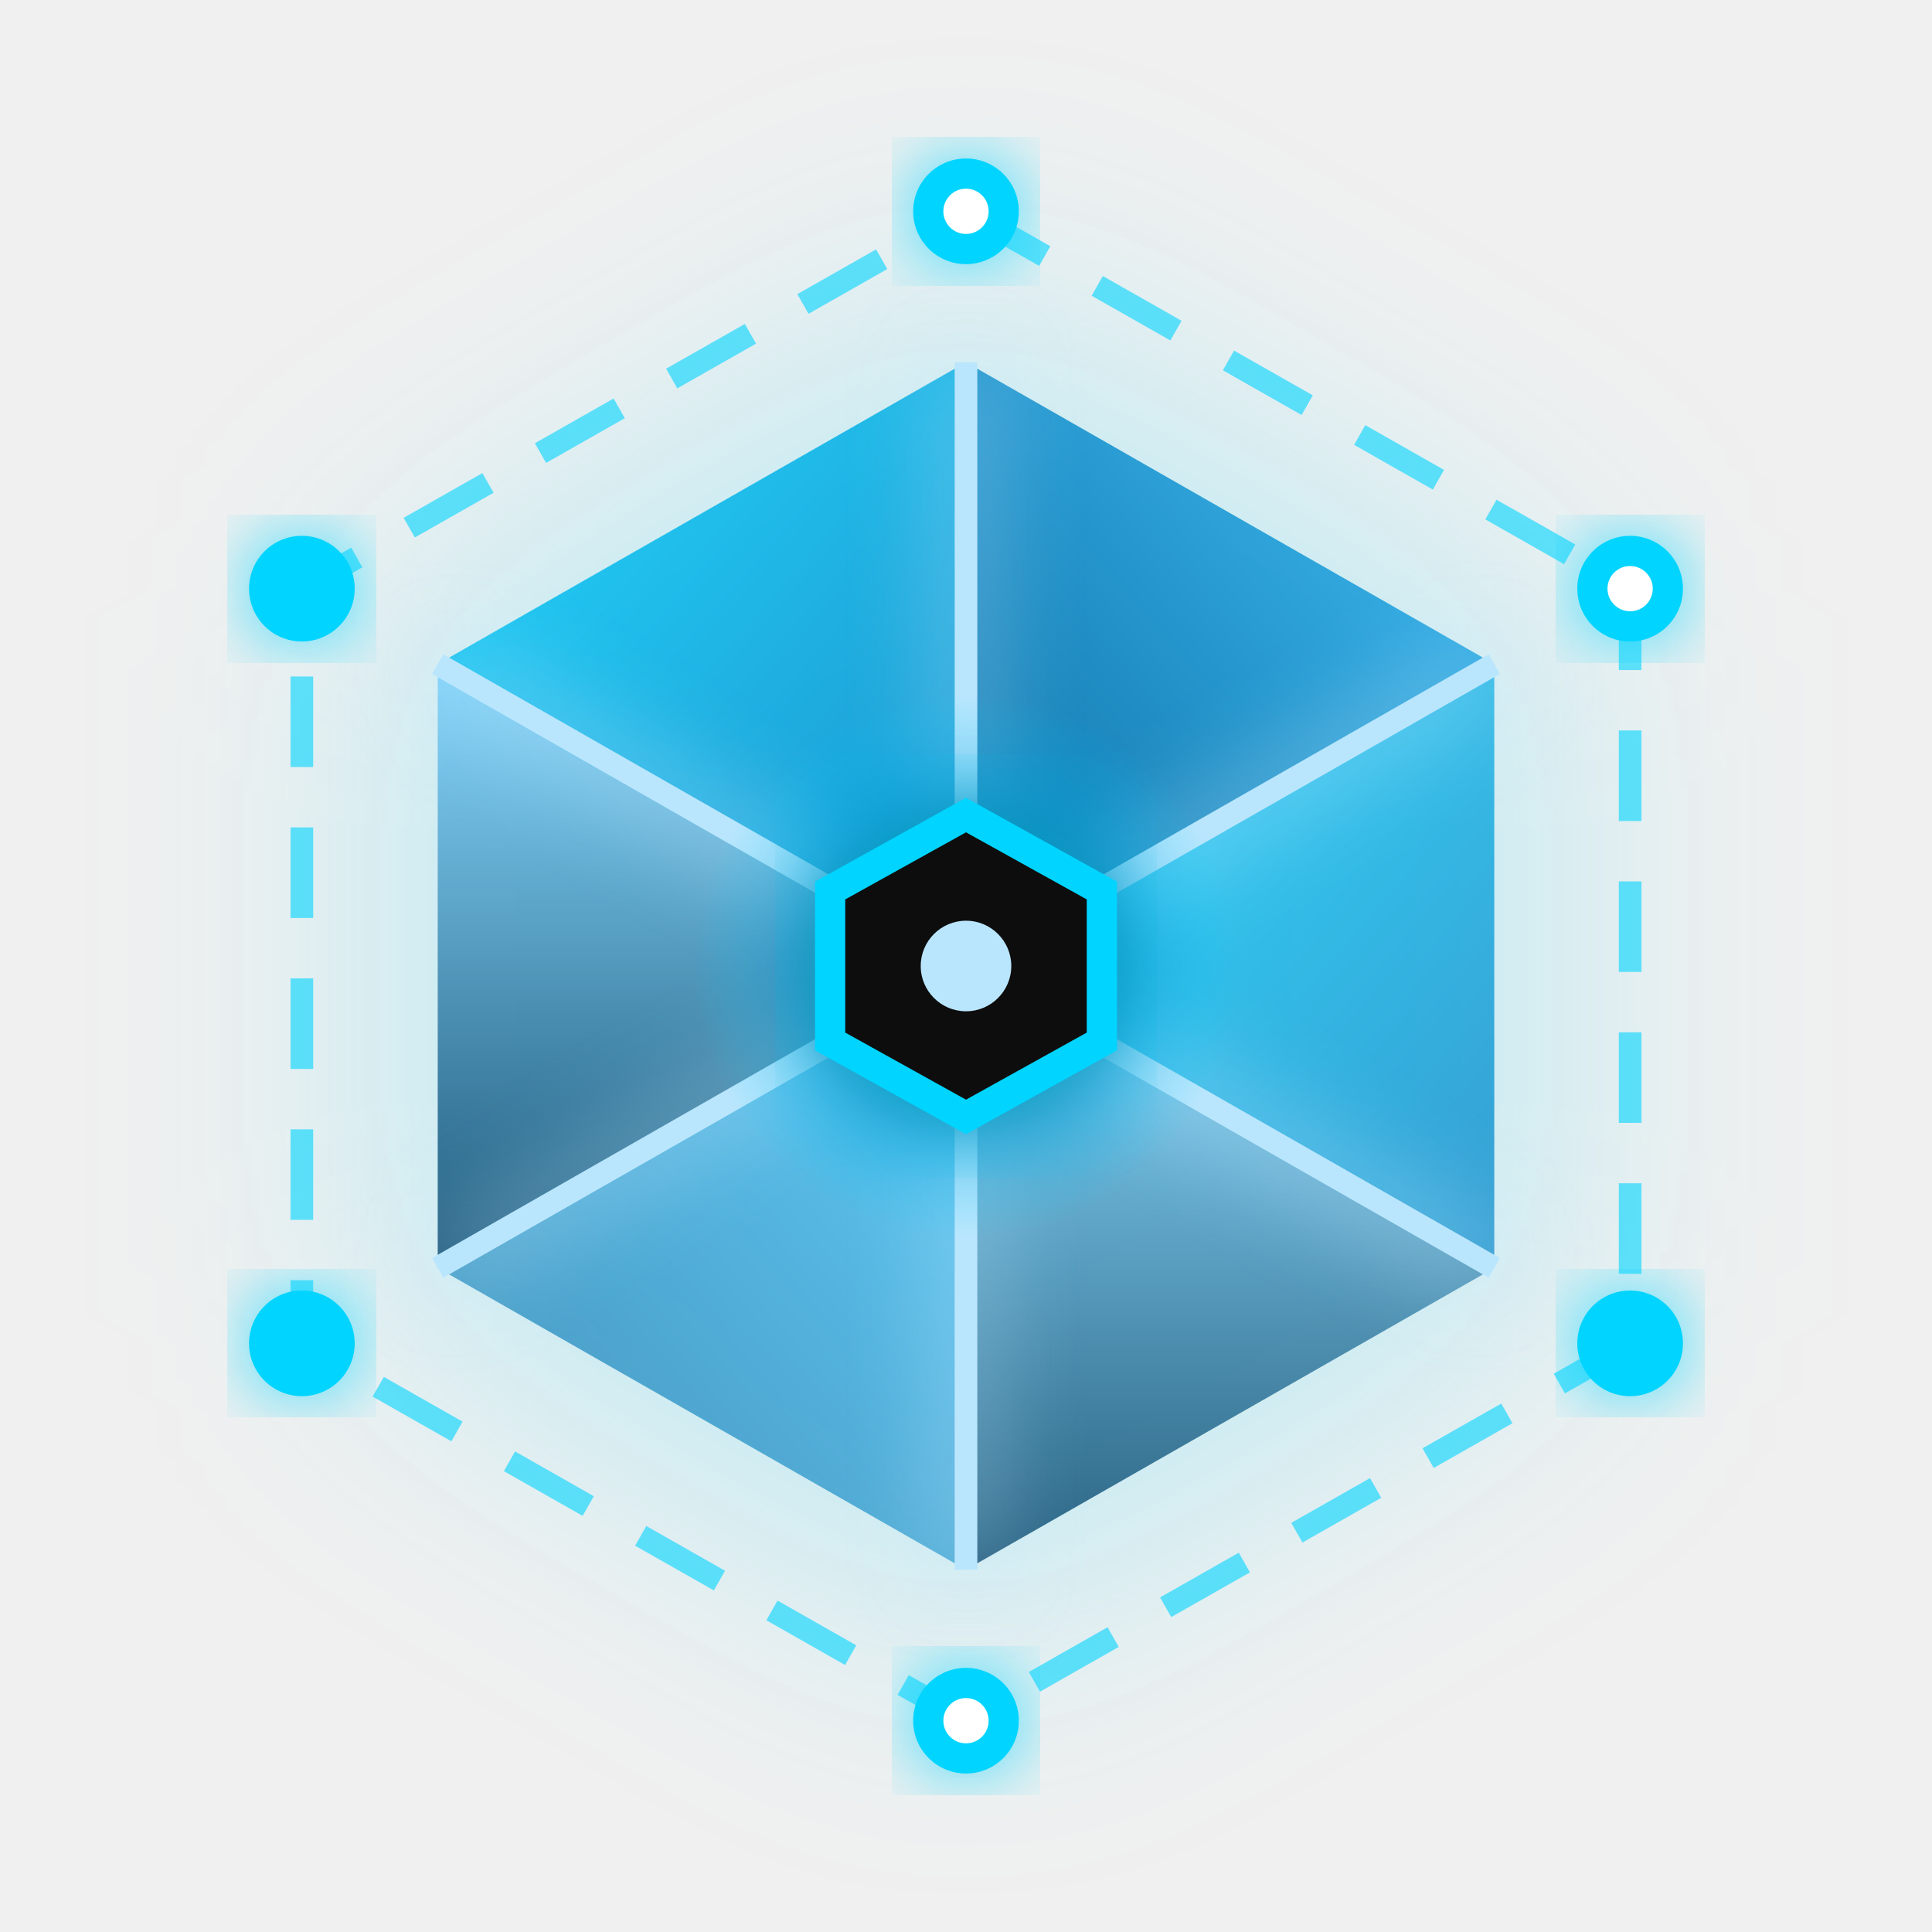
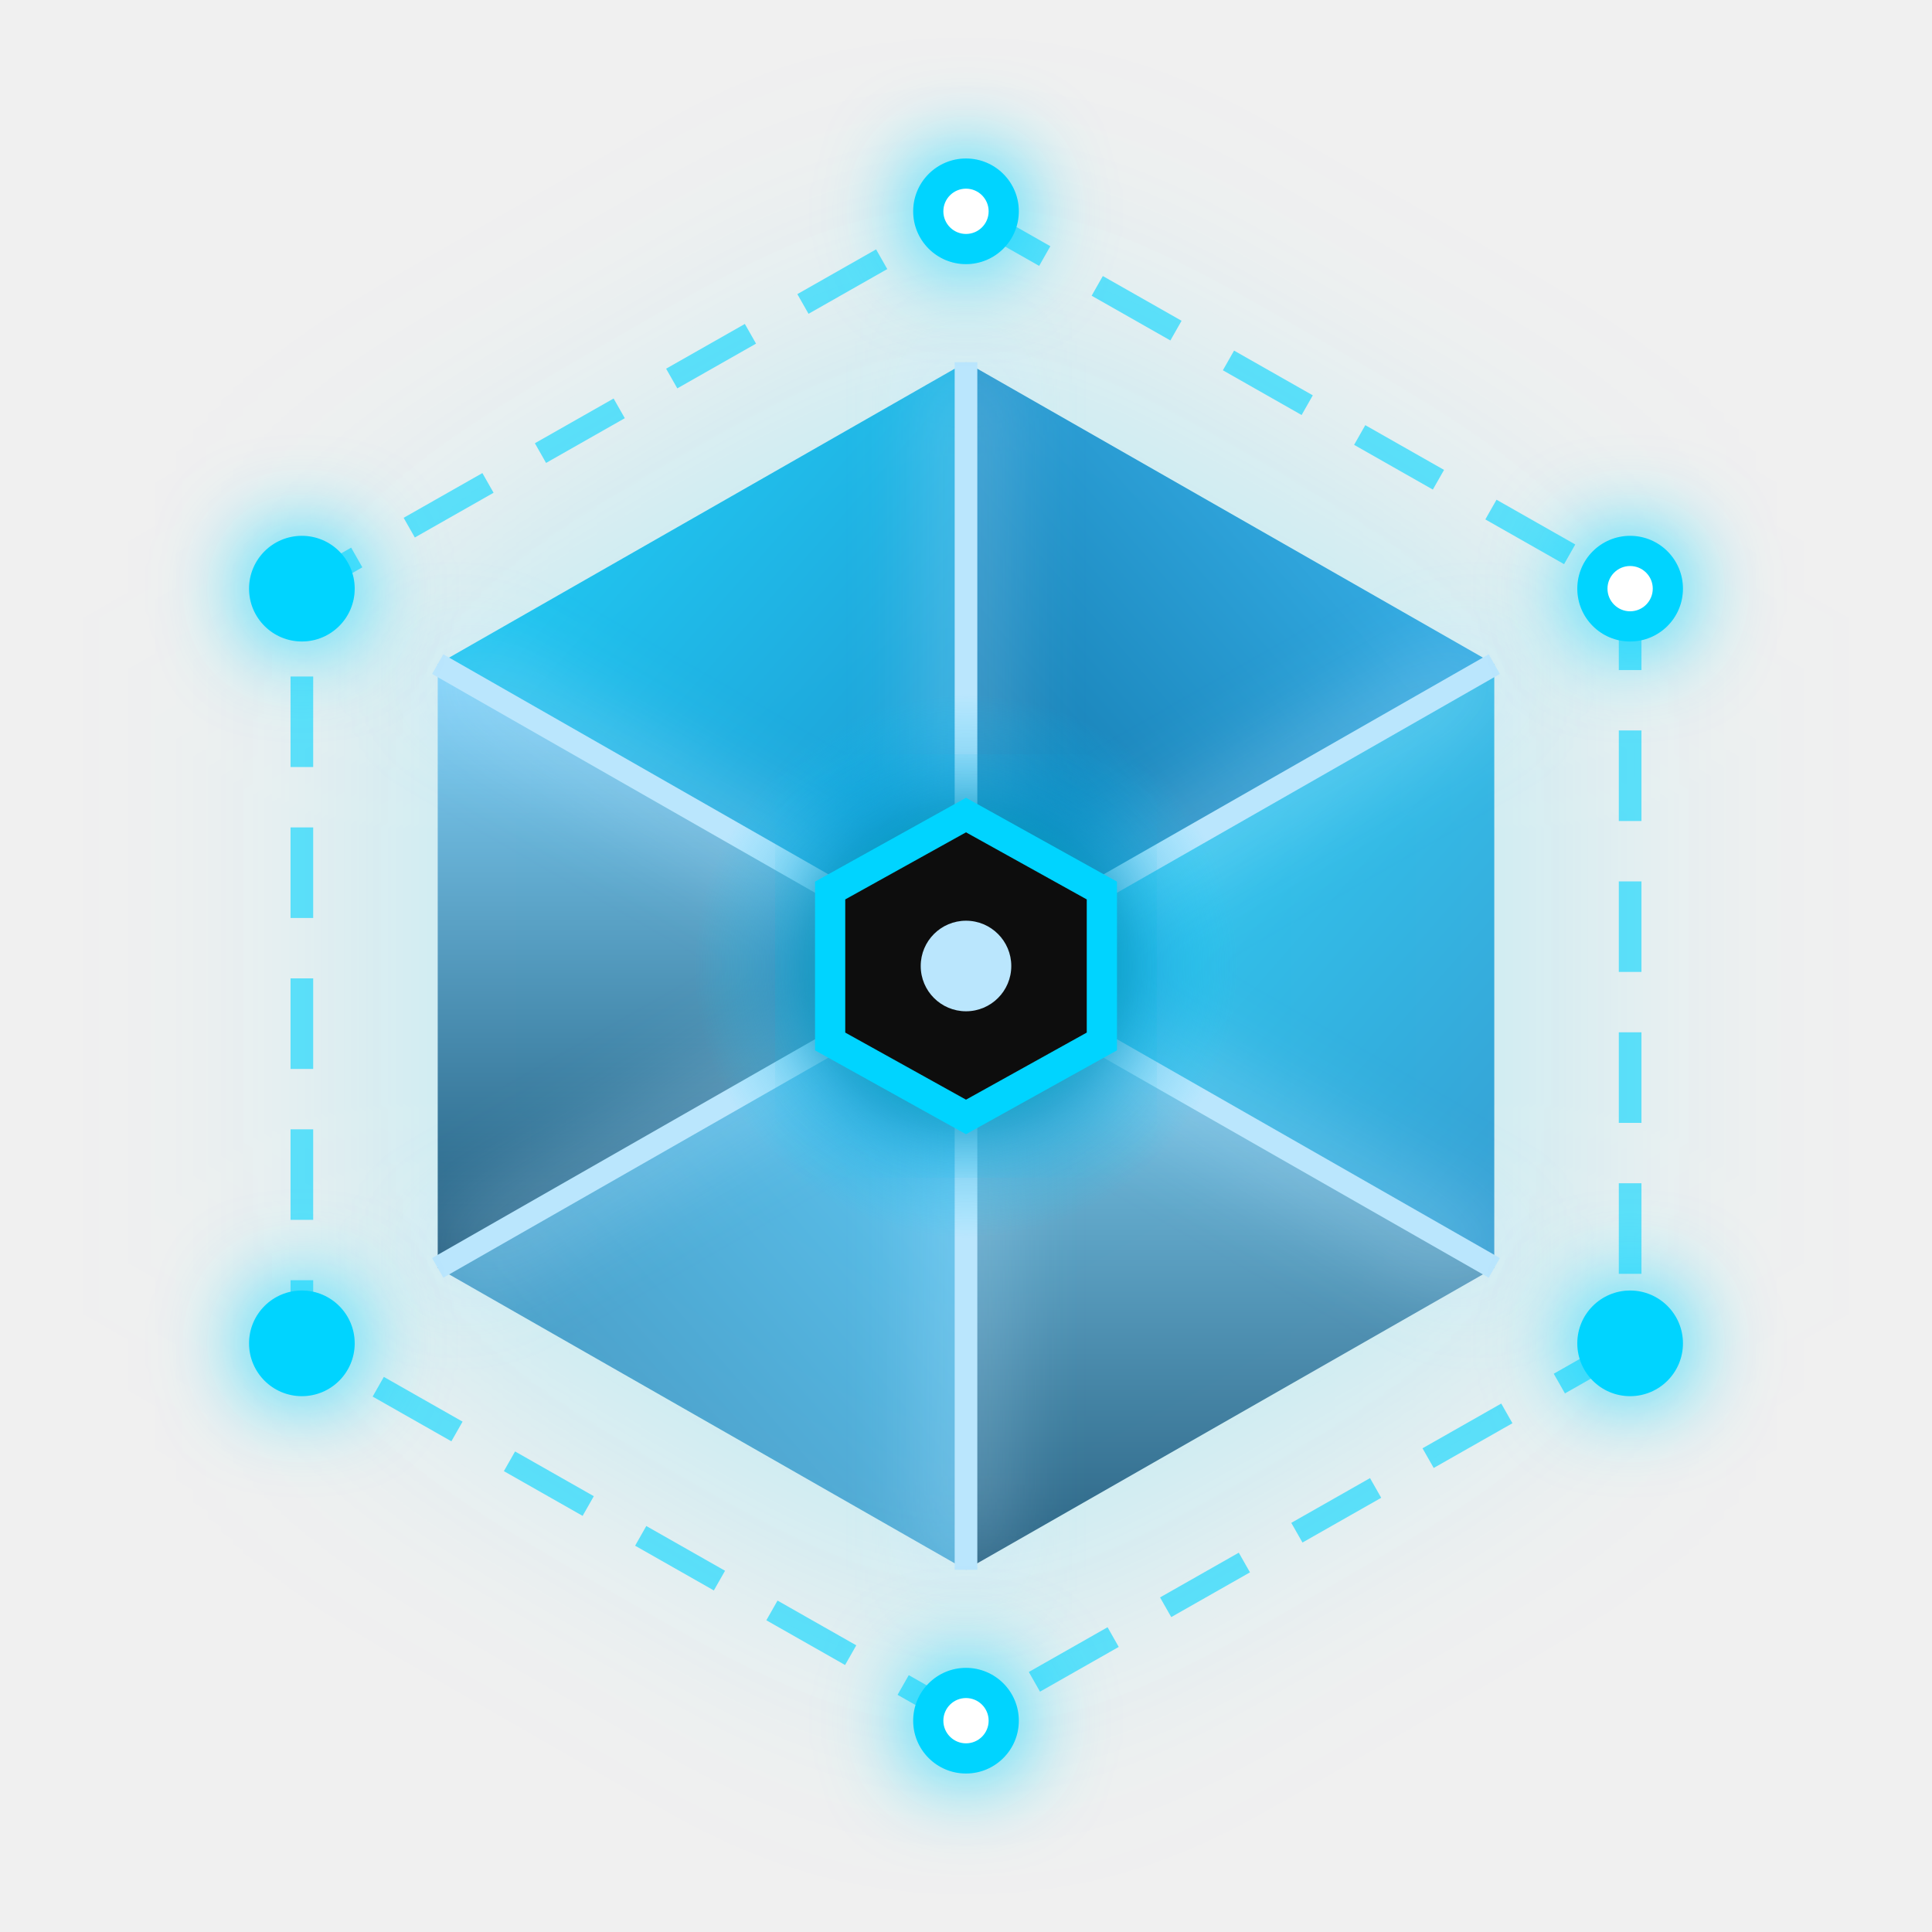
<svg xmlns="http://www.w3.org/2000/svg" viewBox="0 0 128 128" width="100%" height="100%" fill="none" role="img" aria-labelledby="nexus-title nexus-desc">
  <defs>
    <linearGradient id="nexus-facet-1" x1="0%" y1="0%" x2="100%" y2="100%">
      <stop offset="0%" stop-color="#00D4FF" />
      <stop offset="100%" stop-color="#0284C7" />
    </linearGradient>
    <linearGradient id="nexus-facet-2" x1="100%" y1="0%" x2="0%" y2="100%">
      <stop offset="0%" stop-color="#38BDF8" />
      <stop offset="100%" stop-color="#0369A1" />
    </linearGradient>
    <linearGradient id="nexus-facet-3" x1="50%" y1="0%" x2="50%" y2="100%">
      <stop offset="0%" stop-color="#7DD3FC" />
      <stop offset="100%" stop-color="#0C4A6E" />
    </linearGradient>
    <radialGradient id="nexus-core-glow" cx="50%" cy="50%" r="50%">
      <stop offset="0%" stop-color="#00D4FF" stop-opacity="0.9" />
      <stop offset="60%" stop-color="#0284C7" stop-opacity="0.4" />
      <stop offset="100%" stop-color="#00D4FF" stop-opacity="0" />
    </radialGradient>
    <filter id="nexus-glow" x="-20%" y="-20%" width="140%" height="140%">
      <feGaussianBlur stdDeviation="3" result="blur" />
      <feComposite in="SourceGraphic" in2="blur" operator="over" />
    </filter>
    <filter id="nexus-halo" x="-40%" y="-40%" width="180%" height="180%">
      <feGaussianBlur stdDeviation="9" result="blur2" />
    </filter>
  </defs>
  <polygon points="64,18 104,41 104,87 64,110 24,87 24,41" fill="#00D4FF" fill-opacity="0.18" filter="url(#nexus-halo)" />
  <polygon points="64,14 108,39 108,89 64,114 20,89 20,39" stroke="#00D4FF" stroke-width="1.5" stroke-dasharray="6 4" stroke-opacity="0.6" />
  <polygon points="64,24 64,64 29,44" fill="url(#nexus-facet-1)" fill-opacity="0.85" />
  <polygon points="64,24 99,44 64,64" fill="url(#nexus-facet-2)" fill-opacity="0.95" />
  <polygon points="99,44 99,84 64,64" fill="url(#nexus-facet-1)" fill-opacity="0.75" />
  <polygon points="64,64 99,84 64,104" fill="url(#nexus-facet-3)" fill-opacity="0.85" />
  <polygon points="29,84 64,64 64,104" fill="url(#nexus-facet-2)" fill-opacity="0.7" />
  <polygon points="29,44 64,64 29,84" fill="url(#nexus-facet-3)" fill-opacity="0.9" />
-   <g filter="url(#nexus-glow)">
-     <line x1="64" y1="24" x2="64" y2="64" stroke="#BAE6FD" stroke-width="1.5" />
-     <line x1="29" y1="44" x2="64" y2="64" stroke="#BAE6FD" stroke-width="1.5" />
-     <line x1="99" y1="44" x2="64" y2="64" stroke="#BAE6FD" stroke-width="1.5" />
-     <line x1="29" y1="84" x2="64" y2="64" stroke="#BAE6FD" stroke-width="1.5" />
-     <line x1="99" y1="84" x2="64" y2="64" stroke="#BAE6FD" stroke-width="1.5" />
-     <line x1="64" y1="104" x2="64" y2="64" stroke="#BAE6FD" stroke-width="1.5" />
+   <g stroke="#BAE6FD" stroke-width="1.5" filter="url(#nexus-glow)">
+     <line x1="64" y1="24" x2="64" y2="64" />
+     <line x1="29" y1="44" x2="64" y2="64" />
+     <line x1="99" y1="44" x2="64" y2="64" />
+     <line x1="29" y1="84" x2="64" y2="64" />
+     <line x1="99" y1="84" x2="64" y2="64" />
+     <line x1="64" y1="104" x2="64" y2="64" />
  </g>
  <circle cx="64" cy="64" r="18" fill="url(#nexus-core-glow)" />
  <polygon points="64,54 73,59 73,69 64,74 55,69 55,59" fill="#0D0D0D" stroke="#00D4FF" stroke-width="2" filter="url(#nexus-glow)" />
  <circle cx="64" cy="64" r="3" fill="#BAE6FD" />
-   <circle cx="64" cy="14" r="3.5" fill="#00D4FF" filter="url(#nexus-glow)" />
-   <circle cx="108" cy="39" r="3.5" fill="#00D4FF" filter="url(#nexus-glow)" />
-   <circle cx="108" cy="89" r="3.5" fill="#00D4FF" filter="url(#nexus-glow)" />
-   <circle cx="64" cy="114" r="3.5" fill="#00D4FF" filter="url(#nexus-glow)" />
-   <circle cx="20" cy="89" r="3.5" fill="#00D4FF" filter="url(#nexus-glow)" />
-   <circle cx="20" cy="39" r="3.5" fill="#00D4FF" filter="url(#nexus-glow)" />
-   <circle cx="64" cy="14" r="1.5" fill="#FFFFFF" />
-   <circle cx="108" cy="39" r="1.5" fill="#FFFFFF" />
-   <circle cx="64" cy="114" r="1.5" fill="#FFFFFF" />
+   <g fill="#00D4FF" filter="url(#nexus-glow)">
+     <circle cx="64" cy="14" r="3.5" />
+     <circle cx="108" cy="39" r="3.5" />
+     <circle cx="108" cy="89" r="3.5" />
+     <circle cx="64" cy="114" r="3.5" />
+     <circle cx="20" cy="89" r="3.5" />
+     <circle cx="20" cy="39" r="3.5" />
+   </g>
+   <g fill="#FFFFFF">
+     <circle cx="64" cy="14" r="1.5" />
+     <circle cx="108" cy="39" r="1.5" />
+     <circle cx="64" cy="114" r="1.5" />
+   </g>
</svg>
